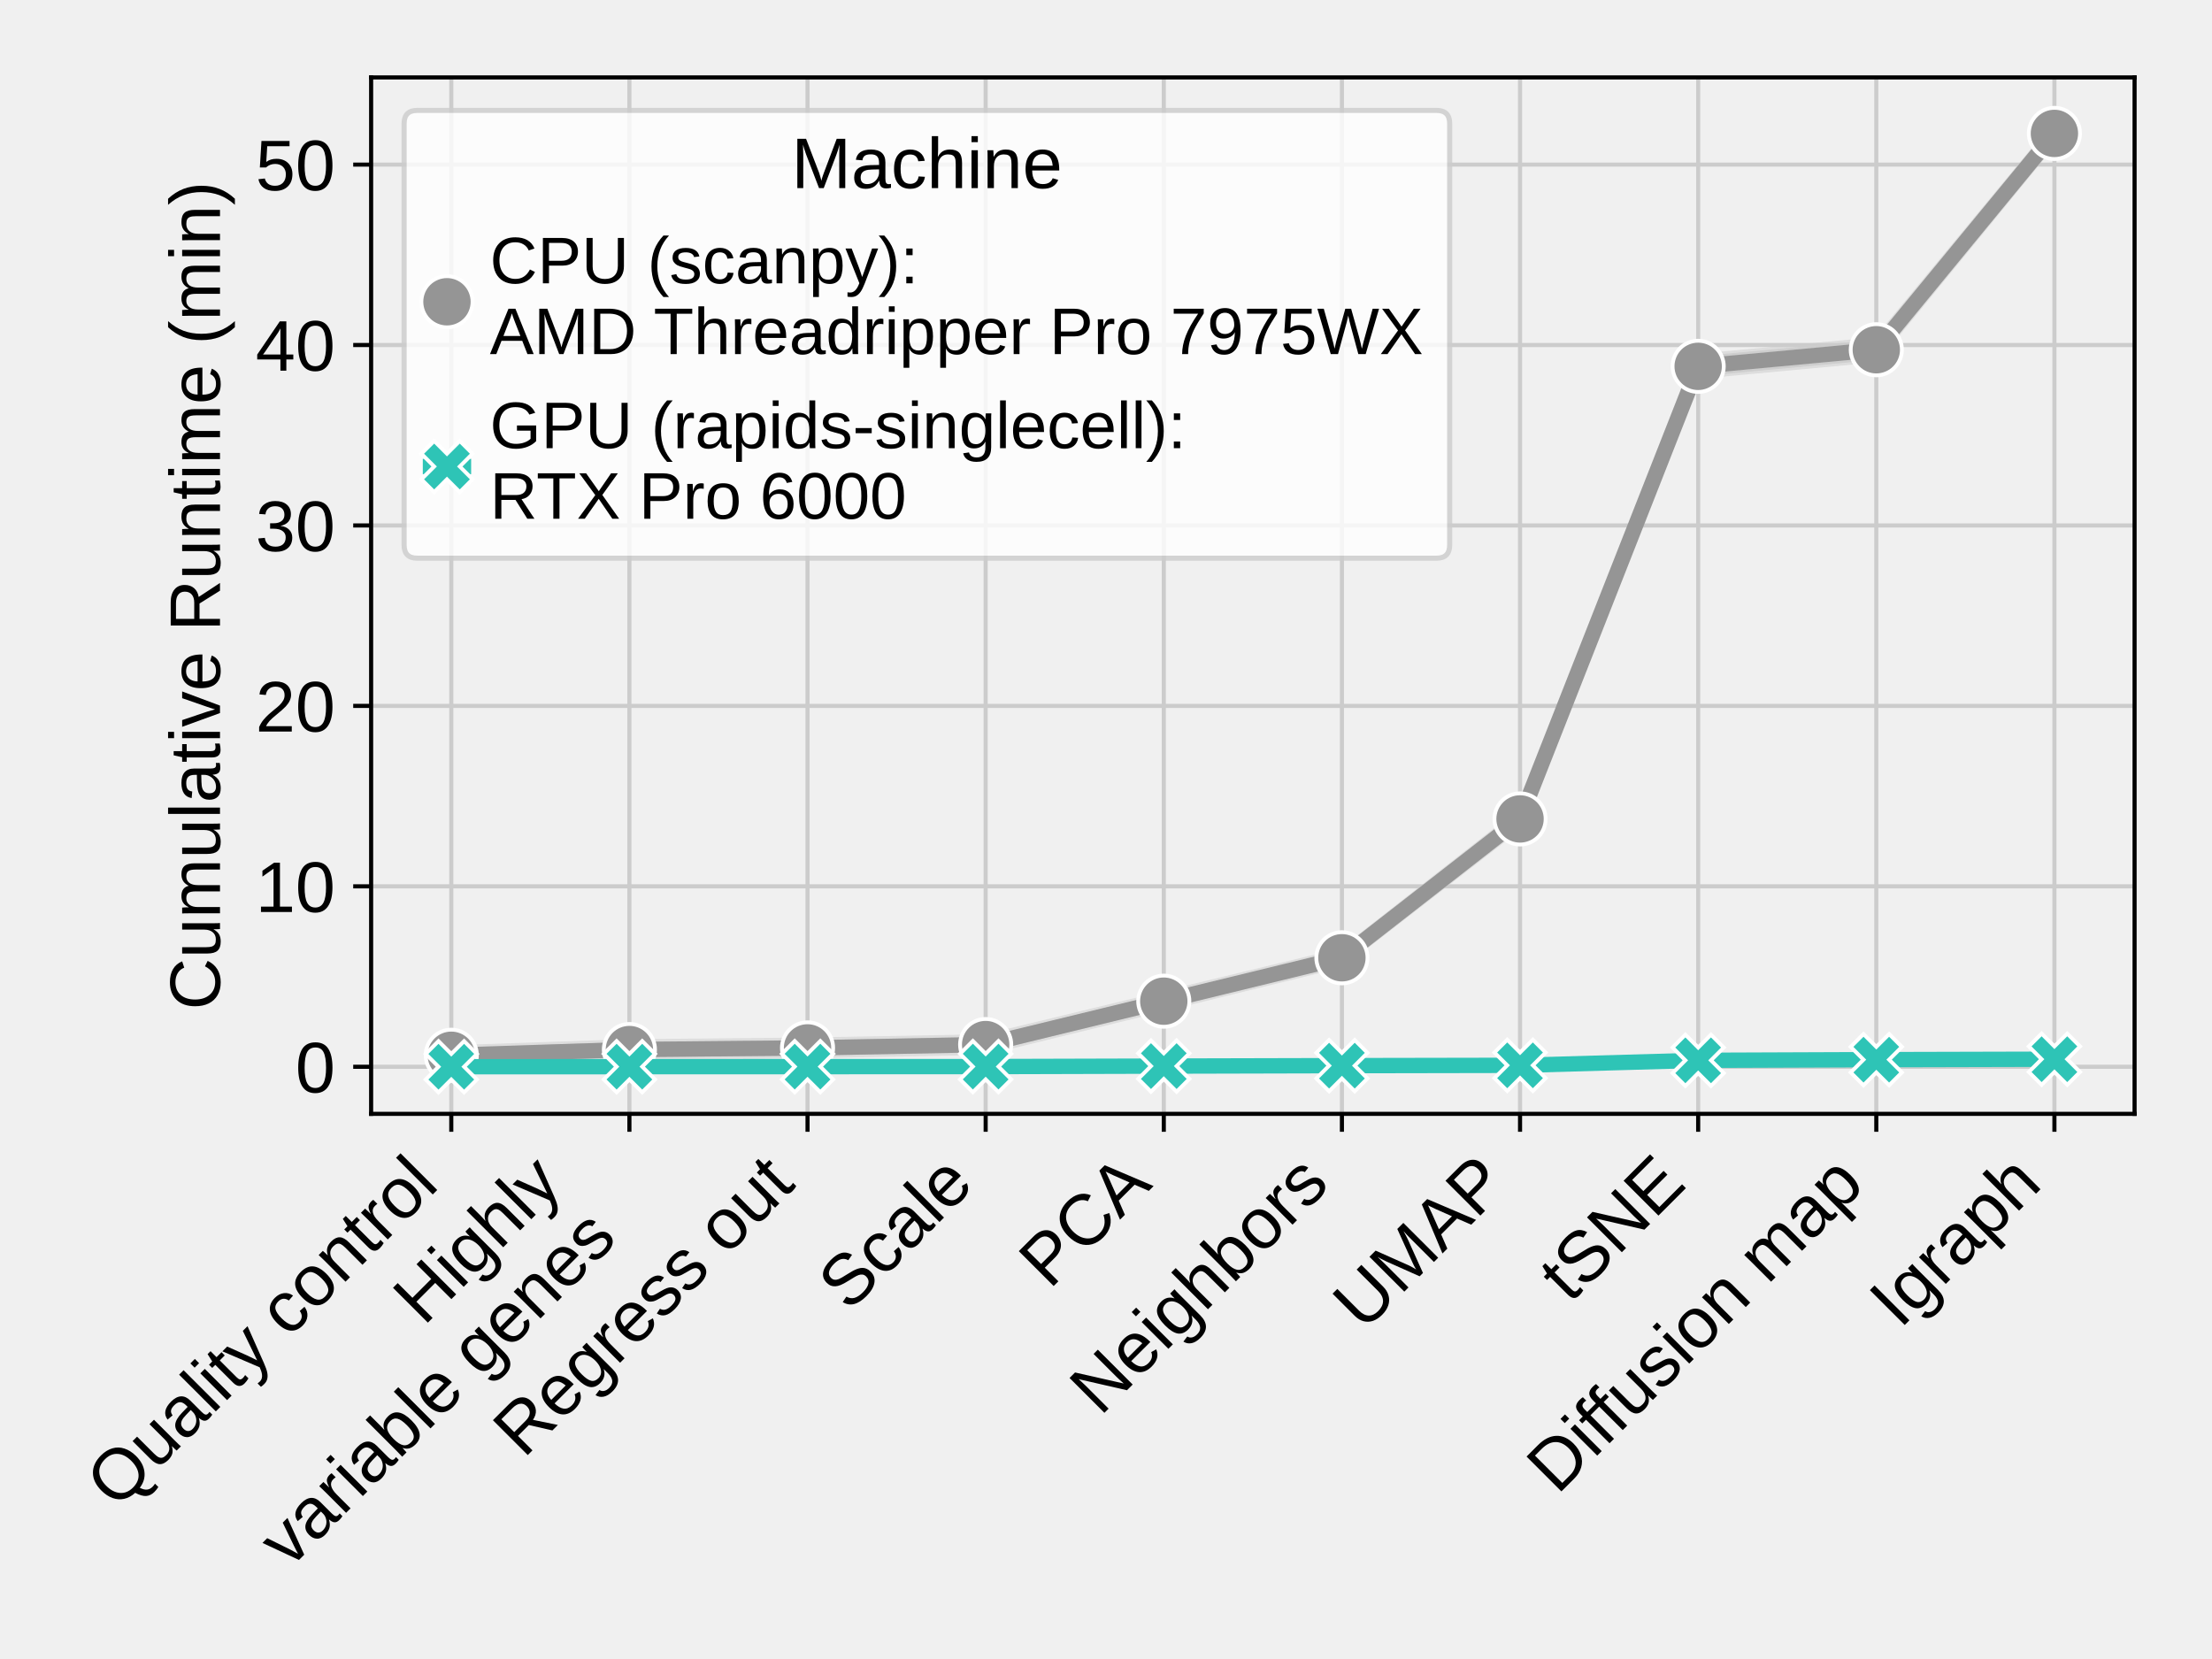
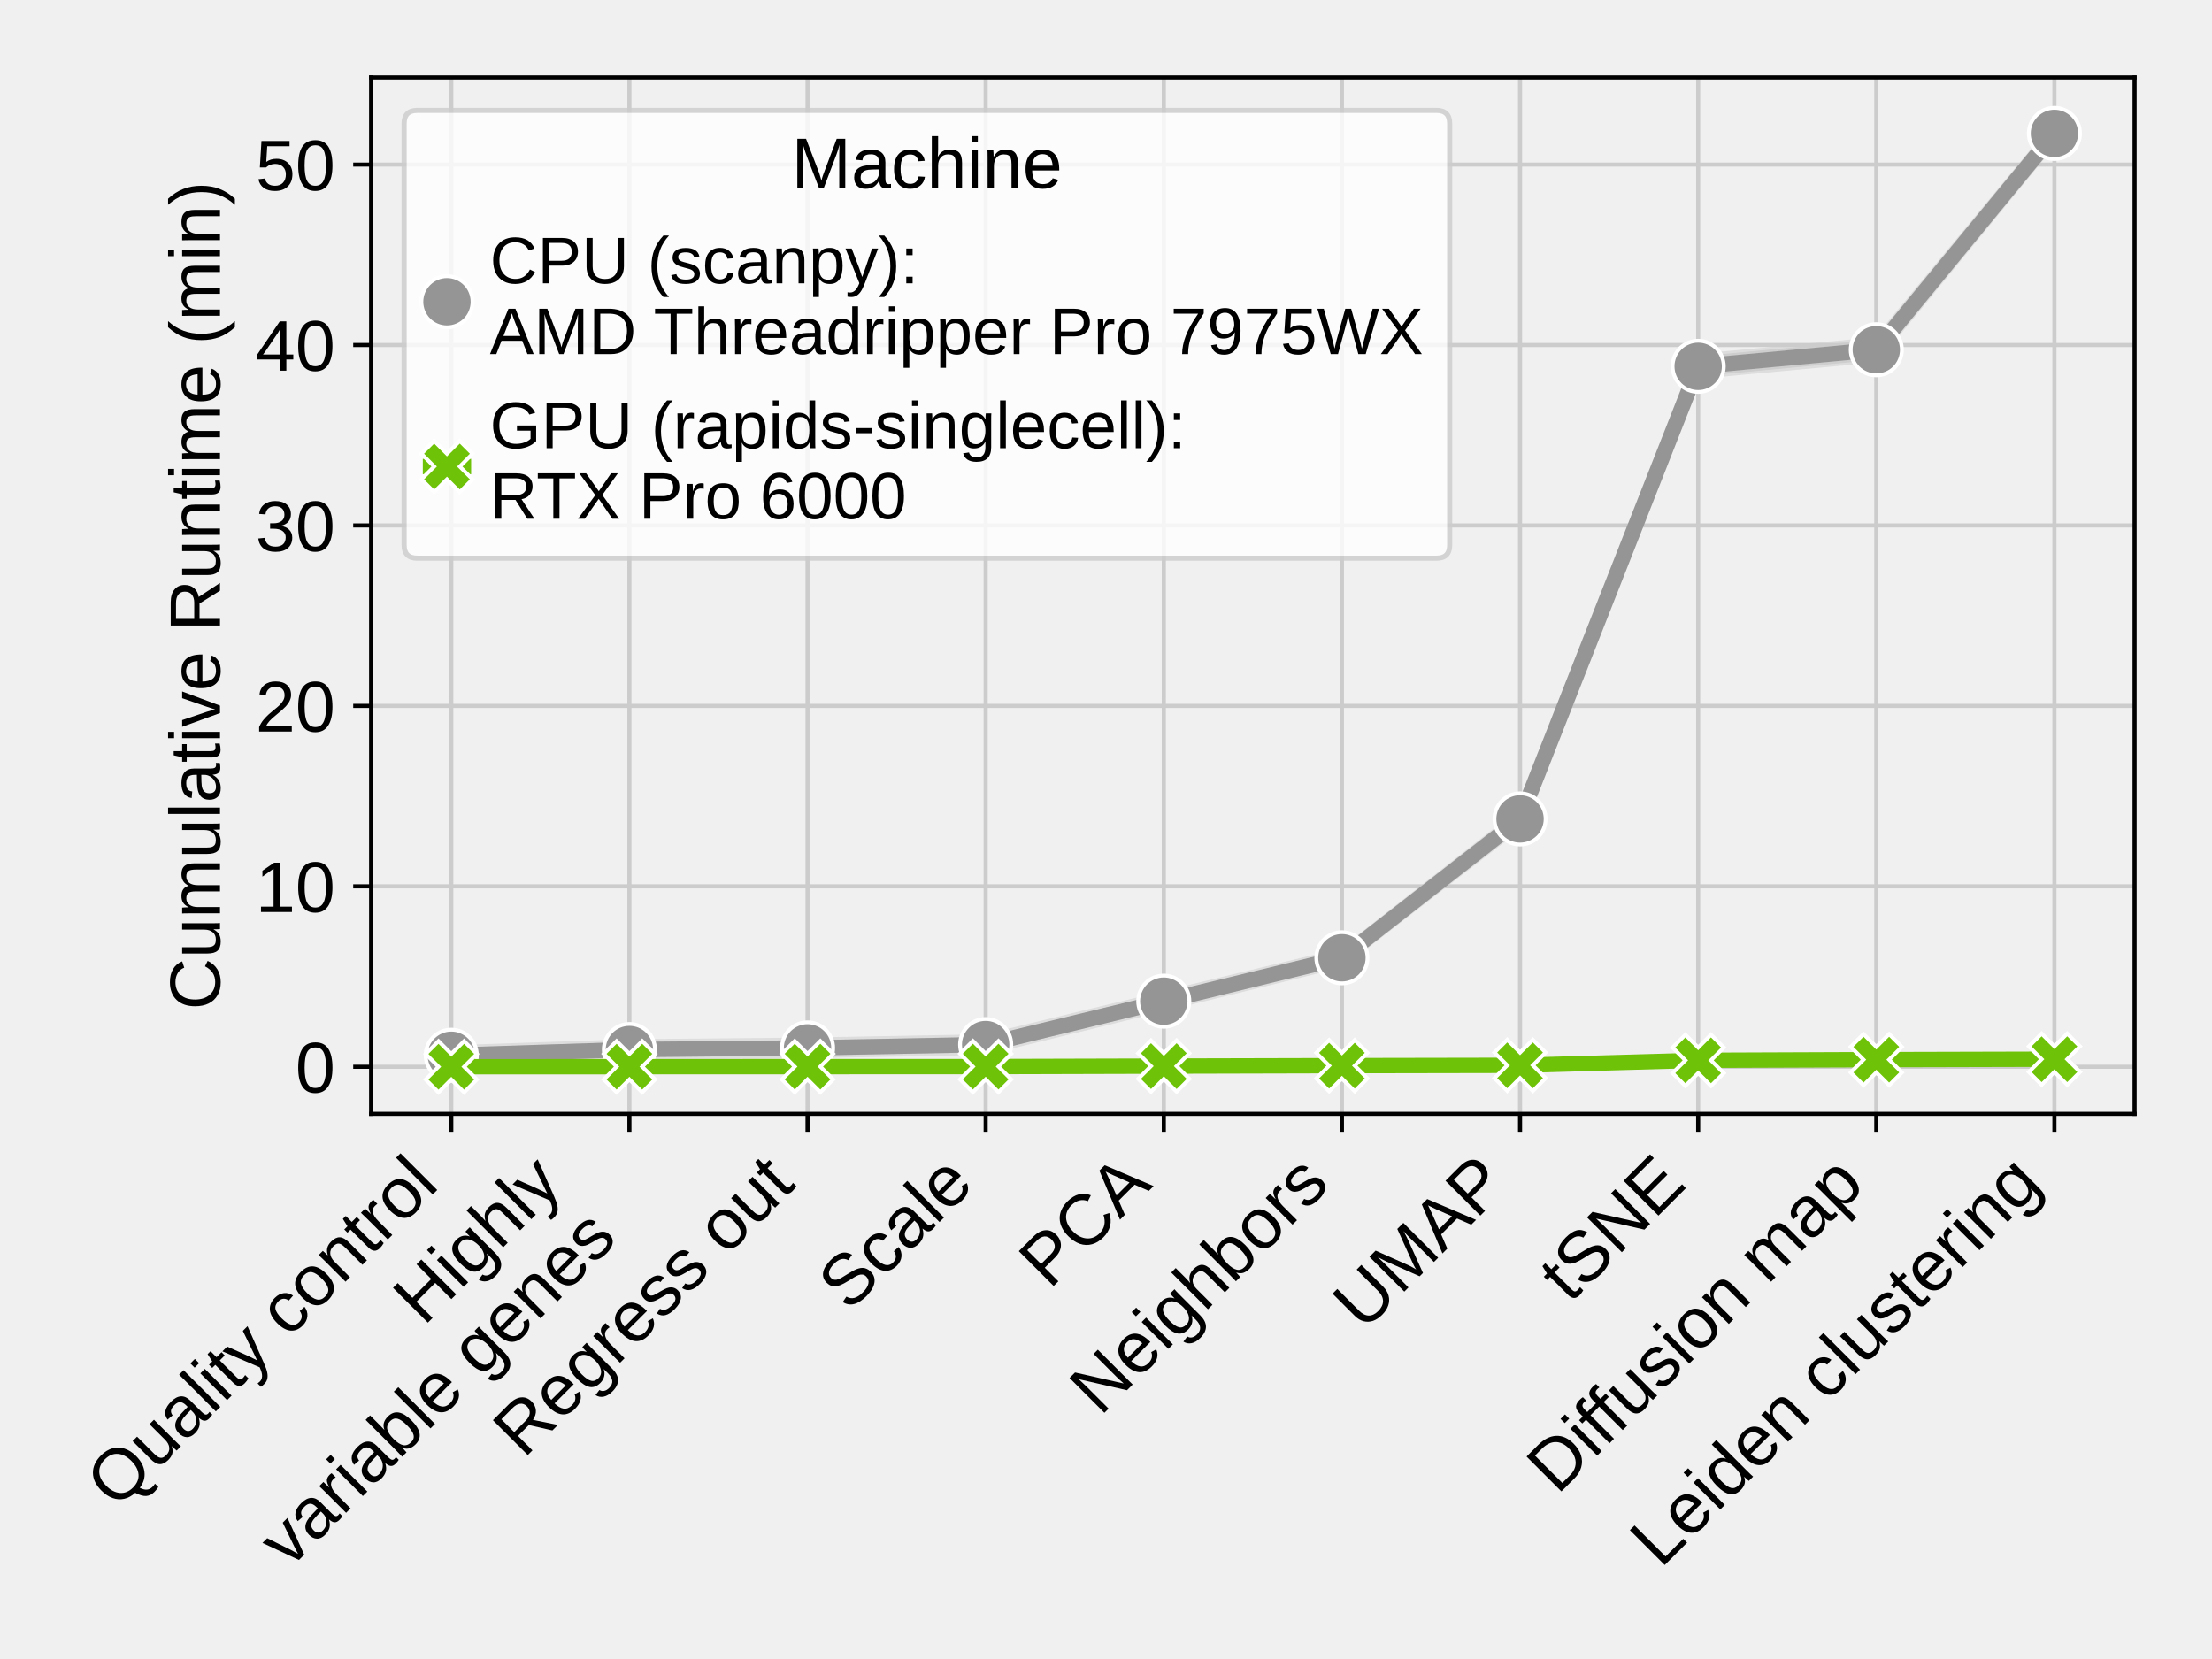
<svg xmlns="http://www.w3.org/2000/svg" xmlns:xlink="http://www.w3.org/1999/xlink" width="432pt" height="324pt" viewBox="0 0 432 324" version="1.1">
  <defs>
    <style type="text/css">*{stroke-linejoin: round; stroke-linecap: butt}</style>
  </defs>
  <g id="figure_1">
    <g id="patch_1">
      <path d="M 0 324  L 432 324  L 432 0  L 0 0  L 0 324  z " style="fill: none" />
    </g>
    <g id="axes_1">
      <g id="patch_2">
        <path d="M 72.48 217.532  L 416.88 217.532  L 416.88 15.12  L 72.48 15.12  L 72.48 217.532  z " style="fill: none" />
      </g>
      <g id="FillBetweenPolyCollection_1">
        <defs>
-           <path id="m67737e6dea" d="M 88.135 -119.37  L 88.135 -116.447  L 122.922 -117.498  L 157.71 -117.822  L 192.498 -118.471  L 227.286 -127.002  L 262.074 -135.559  L 296.862 -162.517  L 331.65 -250.497  L 366.438 -253.732  L 401.225 -296.208  L 401.225 -299.679  L 401.225 -299.679  L 366.438 -257.661  L 331.65 -254.411  L 296.862 -165.611  L 262.074 -138.34  L 227.286 -129.942  L 192.498 -121.519  L 157.71 -120.873  L 122.922 -120.548  L 88.135 -119.37  z " style="stroke: #959595; stroke-opacity: 0.2" />
+           <path id="m9cb014bd00" d="M 88.135 -119.37  L 88.135 -116.447  L 122.922 -117.498  L 157.71 -117.822  L 192.498 -118.471  L 227.286 -127.002  L 262.074 -135.559  L 296.862 -162.517  L 331.65 -250.497  L 366.438 -253.732  L 401.225 -296.208  L 401.225 -299.679  L 401.225 -299.679  L 366.438 -257.661  L 331.65 -254.411  L 296.862 -165.611  L 262.074 -138.34  L 227.286 -129.942  L 192.498 -121.519  L 157.71 -120.873  L 122.922 -120.548  L 88.135 -119.37  z " style="stroke: #959595; stroke-opacity: 0.2" />
        </defs>
-         <g clip-path="url(#pbce68693f1)">
-           <use xlink:href="#m67737e6dea" x="0" y="324" style="fill: #959595; fill-opacity: 0.2; stroke: #959595; stroke-opacity: 0.2" />
+         <g clip-path="url(#pcc3f5961a4)">
+           <use xlink:href="#m9cb014bd00" x="0" y="324" style="fill: #959595; fill-opacity: 0.2; stroke: #959595; stroke-opacity: 0.2" />
        </g>
      </g>
      <g id="FillBetweenPolyCollection_2">
        <defs>
-           <path id="m1b50eab3f3" d="M 88.135 -115.669  L 88.135 -115.668  L 122.922 -115.681  L 157.71 -115.69  L 192.498 -115.697  L 227.286 -115.792  L 262.074 -115.878  L 296.862 -115.942  L 331.65 -116.917  L 366.438 -117.044  L 401.225 -117.132  L 401.225 -117.147  L 401.225 -117.147  L 366.438 -117.058  L 331.65 -116.921  L 296.862 -115.946  L 262.074 -115.881  L 227.286 -115.794  L 192.498 -115.698  L 157.71 -115.69  L 122.922 -115.682  L 88.135 -115.669  z " style="stroke: #2ec4b6; stroke-opacity: 0.2" />
+           <path id="m624cbbfd9d" d="M 88.135 -115.669  L 88.135 -115.668  L 122.922 -115.681  L 157.71 -115.69  L 192.498 -115.697  L 227.286 -115.792  L 262.074 -115.878  L 296.862 -115.942  L 331.65 -116.917  L 366.438 -117.044  L 401.225 -117.132  L 401.225 -117.147  L 401.225 -117.147  L 366.438 -117.058  L 331.65 -116.921  L 296.862 -115.946  L 262.074 -115.881  L 227.286 -115.794  L 192.498 -115.698  L 157.71 -115.69  L 122.922 -115.682  L 88.135 -115.669  z " style="stroke: #6ec207; stroke-opacity: 0.2" />
        </defs>
-         <g clip-path="url(#pbce68693f1)">
-           <use xlink:href="#m1b50eab3f3" x="0" y="324" style="fill: #2ec4b6; fill-opacity: 0.2; stroke: #2ec4b6; stroke-opacity: 0.2" />
+         <g clip-path="url(#pcc3f5961a4)">
+           <use xlink:href="#m624cbbfd9d" x="0" y="324" style="fill: #6ec207; fill-opacity: 0.2; stroke: #6ec207; stroke-opacity: 0.2" />
        </g>
      </g>
      <g id="matplotlib.axis_1">
        <g id="xtick_1">
          <g id="line2d_1">
-             <path d="M 88.135 217.532  L 88.135 15.12  " clip-path="url(#pbce68693f1)" style="fill: none; stroke: #cccccc; stroke-width: 0.8; stroke-linecap: square" />
+             <path d="M 88.135 217.532  L 88.135 15.12  " clip-path="url(#pcc3f5961a4)" style="fill: none; stroke: #cccccc; stroke-width: 0.8; stroke-linecap: square" />
          </g>
          <g id="line2d_2">
            <defs>
-               <path id="mcef7d2f6b7" d="M 0 0  L 0 3.5  " style="stroke: #000000; stroke-width: 0.8" />
+               <path id="m7576e06b9d" d="M 0 0  L 0 3.5  " style="stroke: #000000; stroke-width: 0.8" />
            </defs>
            <g>
-               <use xlink:href="#mcef7d2f6b7" x="88.135" y="217.532" style="stroke: #000000; stroke-width: 0.8" />
+               <use xlink:href="#m7576e06b9d" x="88.135" y="217.532" style="stroke: #000000; stroke-width: 0.8" />
            </g>
          </g>
          <g id="text_1">
            <text style="font-size: 14px; font-family: 'Arial', 'Helvetica', 'DejaVu Sans', 'Bitstream Vera Sans', sans-serif" transform="translate(22.78093 295.0149) rotate(-45)">Quality control</text>
          </g>
        </g>
        <g id="xtick_2">
          <g id="line2d_3">
-             <path d="M 122.922 217.532  L 122.922 15.12  " clip-path="url(#pbce68693f1)" style="fill: none; stroke: #cccccc; stroke-width: 0.8; stroke-linecap: square" />
+             <path d="M 122.922 217.532  L 122.922 15.12  " clip-path="url(#pcc3f5961a4)" style="fill: none; stroke: #cccccc; stroke-width: 0.8; stroke-linecap: square" />
          </g>
          <g id="line2d_4">
            <g>
-               <use xlink:href="#mcef7d2f6b7" x="122.922" y="217.532" style="stroke: #000000; stroke-width: 0.8" />
+               <use xlink:href="#m7576e06b9d" x="122.922" y="217.532" style="stroke: #000000; stroke-width: 0.8" />
            </g>
          </g>
          <g id="text_2">
            <text style="font-size: 14px; font-family: 'Arial', 'Helvetica', 'DejaVu Sans', 'Bitstream Vera Sans', sans-serif" transform="translate(82.74415 259.1262) rotate(-45)">Highly</text>
            <text style="font-size: 14px; font-family: 'Arial', 'Helvetica', 'DejaVu Sans', 'Bitstream Vera Sans', sans-serif" transform="translate(56.45356 306.5899) rotate(-45)">variable genes</text>
          </g>
        </g>
        <g id="xtick_3">
          <g id="line2d_5">
-             <path d="M 157.71 217.532  L 157.71 15.12  " clip-path="url(#pbce68693f1)" style="fill: none; stroke: #cccccc; stroke-width: 0.8; stroke-linecap: square" />
+             <path d="M 157.71 217.532  L 157.71 15.12  " clip-path="url(#pcc3f5961a4)" style="fill: none; stroke: #cccccc; stroke-width: 0.8; stroke-linecap: square" />
          </g>
          <g id="line2d_6">
            <g>
-               <use xlink:href="#mcef7d2f6b7" x="157.71" y="217.532" style="stroke: #000000; stroke-width: 0.8" />
+               <use xlink:href="#m7576e06b9d" x="157.71" y="217.532" style="stroke: #000000; stroke-width: 0.8" />
            </g>
          </g>
          <g id="text_3">
            <text style="font-size: 14px; font-family: 'Arial', 'Helvetica', 'DejaVu Sans', 'Bitstream Vera Sans', sans-serif" transform="translate(102.2562 284.9886) rotate(-45)">Regress out</text>
          </g>
        </g>
        <g id="xtick_4">
          <g id="line2d_7">
-             <path d="M 192.498 217.532  L 192.498 15.12  " clip-path="url(#pbce68693f1)" style="fill: none; stroke: #cccccc; stroke-width: 0.8; stroke-linecap: square" />
+             <path d="M 192.498 217.532  L 192.498 15.12  " clip-path="url(#pcc3f5961a4)" style="fill: none; stroke: #cccccc; stroke-width: 0.8; stroke-linecap: square" />
          </g>
          <g id="line2d_8">
            <g>
-               <use xlink:href="#mcef7d2f6b7" x="192.498" y="217.532" style="stroke: #000000; stroke-width: 0.8" />
+               <use xlink:href="#m7576e06b9d" x="192.498" y="217.532" style="stroke: #000000; stroke-width: 0.8" />
            </g>
          </g>
          <g id="text_4">
            <text style="font-size: 14px; font-family: 'Arial', 'Helvetica', 'DejaVu Sans', 'Bitstream Vera Sans', sans-serif" transform="translate(165.768 256.3806) rotate(-45)">Scale</text>
          </g>
        </g>
        <g id="xtick_5">
          <g id="line2d_9">
-             <path d="M 227.286 217.532  L 227.286 15.12  " clip-path="url(#pbce68693f1)" style="fill: none; stroke: #cccccc; stroke-width: 0.8; stroke-linecap: square" />
+             <path d="M 227.286 217.532  L 227.286 15.12  " clip-path="url(#pcc3f5961a4)" style="fill: none; stroke: #cccccc; stroke-width: 0.8; stroke-linecap: square" />
          </g>
          <g id="line2d_10">
            <g>
-               <use xlink:href="#mcef7d2f6b7" x="227.286" y="217.532" style="stroke: #000000; stroke-width: 0.8" />
+               <use xlink:href="#m7576e06b9d" x="227.286" y="217.532" style="stroke: #000000; stroke-width: 0.8" />
            </g>
          </g>
          <g id="text_5">
            <text style="font-size: 14px; font-family: 'Arial', 'Helvetica', 'DejaVu Sans', 'Bitstream Vera Sans', sans-serif" transform="translate(204.9627 251.9738) rotate(-45)">PCA</text>
          </g>
        </g>
        <g id="xtick_6">
          <g id="line2d_11">
-             <path d="M 262.074 217.532  L 262.074 15.12  " clip-path="url(#pbce68693f1)" style="fill: none; stroke: #cccccc; stroke-width: 0.8; stroke-linecap: square" />
+             <path d="M 262.074 217.532  L 262.074 15.12  " clip-path="url(#pcc3f5961a4)" style="fill: none; stroke: #cccccc; stroke-width: 0.8; stroke-linecap: square" />
          </g>
          <g id="line2d_12">
            <g>
-               <use xlink:href="#mcef7d2f6b7" x="262.074" y="217.532" style="stroke: #000000; stroke-width: 0.8" />
+               <use xlink:href="#m7576e06b9d" x="262.074" y="217.532" style="stroke: #000000; stroke-width: 0.8" />
            </g>
          </g>
          <g id="text_6">
            <text style="font-size: 14px; font-family: 'Arial', 'Helvetica', 'DejaVu Sans', 'Bitstream Vera Sans', sans-serif" transform="translate(214.8704 276.738) rotate(-45)">Neighbors</text>
          </g>
        </g>
        <g id="xtick_7">
          <g id="line2d_13">
-             <path d="M 296.862 217.532  L 296.862 15.12  " clip-path="url(#pbce68693f1)" style="fill: none; stroke: #cccccc; stroke-width: 0.8; stroke-linecap: square" />
+             <path d="M 296.862 217.532  L 296.862 15.12  " clip-path="url(#pcc3f5961a4)" style="fill: none; stroke: #cccccc; stroke-width: 0.8; stroke-linecap: square" />
          </g>
          <g id="line2d_14">
            <g>
-               <use xlink:href="#mcef7d2f6b7" x="296.862" y="217.532" style="stroke: #000000; stroke-width: 0.8" />
+               <use xlink:href="#m7576e06b9d" x="296.862" y="217.532" style="stroke: #000000; stroke-width: 0.8" />
            </g>
          </g>
          <g id="text_7">
            <text style="font-size: 14px; font-family: 'Arial', 'Helvetica', 'DejaVu Sans', 'Bitstream Vera Sans', sans-serif" transform="translate(266.2925 260.2197) rotate(-45)">UMAP</text>
          </g>
        </g>
        <g id="xtick_8">
          <g id="line2d_15">
-             <path d="M 331.65 217.532  L 331.65 15.12  " clip-path="url(#pbce68693f1)" style="fill: none; stroke: #cccccc; stroke-width: 0.8; stroke-linecap: square" />
+             <path d="M 331.65 217.532  L 331.65 15.12  " clip-path="url(#pcc3f5961a4)" style="fill: none; stroke: #cccccc; stroke-width: 0.8; stroke-linecap: square" />
          </g>
          <g id="line2d_16">
            <g>
-               <use xlink:href="#mcef7d2f6b7" x="331.65" y="217.532" style="stroke: #000000; stroke-width: 0.8" />
+               <use xlink:href="#m7576e06b9d" x="331.65" y="217.532" style="stroke: #000000; stroke-width: 0.8" />
            </g>
          </g>
          <g id="text_8">
            <text style="font-size: 14px; font-family: 'Arial', 'Helvetica', 'DejaVu Sans', 'Bitstream Vera Sans', sans-serif" transform="translate(306.5761 254.724) rotate(-45)">tSNE</text>
          </g>
        </g>
        <g id="xtick_9">
          <g id="line2d_17">
-             <path d="M 366.438 217.532  L 366.438 15.12  " clip-path="url(#pbce68693f1)" style="fill: none; stroke: #cccccc; stroke-width: 0.8; stroke-linecap: square" />
+             <path d="M 366.438 217.532  L 366.438 15.12  " clip-path="url(#pcc3f5961a4)" style="fill: none; stroke: #cccccc; stroke-width: 0.8; stroke-linecap: square" />
          </g>
          <g id="line2d_18">
            <g>
-               <use xlink:href="#mcef7d2f6b7" x="366.438" y="217.532" style="stroke: #000000; stroke-width: 0.8" />
+               <use xlink:href="#m7576e06b9d" x="366.438" y="217.532" style="stroke: #000000; stroke-width: 0.8" />
            </g>
          </g>
          <g id="text_9">
            <text style="font-size: 14px; font-family: 'Arial', 'Helvetica', 'DejaVu Sans', 'Bitstream Vera Sans', sans-serif" transform="translate(304.1234 292.0853) rotate(-45)">Diffusion map</text>
          </g>
        </g>
        <g id="xtick_10">
          <g id="line2d_19">
-             <path d="M 401.225 217.532  L 401.225 15.12  " clip-path="url(#pbce68693f1)" style="fill: none; stroke: #cccccc; stroke-width: 0.8; stroke-linecap: square" />
+             <path d="M 401.225 217.532  L 401.225 15.12  " clip-path="url(#pcc3f5961a4)" style="fill: none; stroke: #cccccc; stroke-width: 0.8; stroke-linecap: square" />
          </g>
          <g id="line2d_20">
            <g>
-               <use xlink:href="#mcef7d2f6b7" x="401.225" y="217.532" style="stroke: #000000; stroke-width: 0.8" />
+               <use xlink:href="#m7576e06b9d" x="401.225" y="217.532" style="stroke: #000000; stroke-width: 0.8" />
            </g>
          </g>
          <g id="text_10">
-             <text style="font-size: 14px; font-family: 'Arial', 'Helvetica', 'DejaVu Sans', 'Bitstream Vera Sans', sans-serif" transform="translate(371.0753 259.6845) rotate(-45)">Igraph</text>
+             <text style="font-size: 14px; font-family: 'Arial', 'Helvetica', 'DejaVu Sans', 'Bitstream Vera Sans', sans-serif" transform="translate(324.3017 306.4581) rotate(-45)">Leiden clustering</text>
          </g>
        </g>
      </g>
      <g id="matplotlib.axis_2">
        <g id="ytick_1">
          <g id="line2d_21">
-             <path d="M 72.48 208.339  L 416.88 208.339  " clip-path="url(#pbce68693f1)" style="fill: none; stroke: #cccccc; stroke-width: 0.8; stroke-linecap: square" />
+             <path d="M 72.48 208.339  L 416.88 208.339  " clip-path="url(#pcc3f5961a4)" style="fill: none; stroke: #cccccc; stroke-width: 0.8; stroke-linecap: square" />
          </g>
          <g id="line2d_22">
            <defs>
-               <path id="m0e09094e78" d="M 0 0  L -3.5 0  " style="stroke: #000000; stroke-width: 0.8" />
+               <path id="ma9c771f0de" d="M 0 0  L -3.5 0  " style="stroke: #000000; stroke-width: 0.8" />
            </defs>
            <g>
-               <use xlink:href="#m0e09094e78" x="72.48" y="208.339" style="stroke: #000000; stroke-width: 0.8" />
+               <use xlink:href="#ma9c771f0de" x="72.48" y="208.339" style="stroke: #000000; stroke-width: 0.8" />
            </g>
          </g>
          <g id="text_11">
            <text style="font-size: 14px; font-family: 'Arial', 'Helvetica', 'DejaVu Sans', 'Bitstream Vera Sans', sans-serif; text-anchor: end" x="65.48" y="213.349" transform="rotate(-0 65.48007 213.349)">0</text>
          </g>
        </g>
        <g id="ytick_2">
          <g id="line2d_23">
-             <path d="M 72.48 173.1  L 416.88 173.1  " clip-path="url(#pbce68693f1)" style="fill: none; stroke: #cccccc; stroke-width: 0.8; stroke-linecap: square" />
+             <path d="M 72.48 173.1  L 416.88 173.1  " clip-path="url(#pcc3f5961a4)" style="fill: none; stroke: #cccccc; stroke-width: 0.8; stroke-linecap: square" />
          </g>
          <g id="line2d_24">
            <g>
-               <use xlink:href="#m0e09094e78" x="72.48" y="173.1" style="stroke: #000000; stroke-width: 0.8" />
+               <use xlink:href="#ma9c771f0de" x="72.48" y="173.1" style="stroke: #000000; stroke-width: 0.8" />
            </g>
          </g>
          <g id="text_12">
            <text style="font-size: 14px; font-family: 'Arial', 'Helvetica', 'DejaVu Sans', 'Bitstream Vera Sans', sans-serif; text-anchor: end" x="65.48" y="178.11" transform="rotate(-0 65.48007 178.1102)">10</text>
          </g>
        </g>
        <g id="ytick_3">
          <g id="line2d_25">
-             <path d="M 72.48 137.861  L 416.88 137.861  " clip-path="url(#pbce68693f1)" style="fill: none; stroke: #cccccc; stroke-width: 0.8; stroke-linecap: square" />
+             <path d="M 72.48 137.861  L 416.88 137.861  " clip-path="url(#pcc3f5961a4)" style="fill: none; stroke: #cccccc; stroke-width: 0.8; stroke-linecap: square" />
          </g>
          <g id="line2d_26">
            <g>
-               <use xlink:href="#m0e09094e78" x="72.48" y="137.861" style="stroke: #000000; stroke-width: 0.8" />
+               <use xlink:href="#ma9c771f0de" x="72.48" y="137.861" style="stroke: #000000; stroke-width: 0.8" />
            </g>
          </g>
          <g id="text_13">
            <text style="font-size: 14px; font-family: 'Arial', 'Helvetica', 'DejaVu Sans', 'Bitstream Vera Sans', sans-serif; text-anchor: end" x="65.48" y="142.871" transform="rotate(-0 65.48007 142.8713)">20</text>
          </g>
        </g>
        <g id="ytick_4">
          <g id="line2d_27">
-             <path d="M 72.48 102.622  L 416.88 102.622  " clip-path="url(#pbce68693f1)" style="fill: none; stroke: #cccccc; stroke-width: 0.8; stroke-linecap: square" />
+             <path d="M 72.48 102.622  L 416.88 102.622  " clip-path="url(#pcc3f5961a4)" style="fill: none; stroke: #cccccc; stroke-width: 0.8; stroke-linecap: square" />
          </g>
          <g id="line2d_28">
            <g>
-               <use xlink:href="#m0e09094e78" x="72.48" y="102.622" style="stroke: #000000; stroke-width: 0.8" />
+               <use xlink:href="#ma9c771f0de" x="72.48" y="102.622" style="stroke: #000000; stroke-width: 0.8" />
            </g>
          </g>
          <g id="text_14">
            <text style="font-size: 14px; font-family: 'Arial', 'Helvetica', 'DejaVu Sans', 'Bitstream Vera Sans', sans-serif; text-anchor: end" x="65.48" y="107.632" transform="rotate(-0 65.48007 107.6324)">30</text>
          </g>
        </g>
        <g id="ytick_5">
          <g id="line2d_29">
-             <path d="M 72.48 67.383  L 416.88 67.383  " clip-path="url(#pbce68693f1)" style="fill: none; stroke: #cccccc; stroke-width: 0.8; stroke-linecap: square" />
+             <path d="M 72.48 67.383  L 416.88 67.383  " clip-path="url(#pcc3f5961a4)" style="fill: none; stroke: #cccccc; stroke-width: 0.8; stroke-linecap: square" />
          </g>
          <g id="line2d_30">
            <g>
-               <use xlink:href="#m0e09094e78" x="72.48" y="67.383" style="stroke: #000000; stroke-width: 0.8" />
+               <use xlink:href="#ma9c771f0de" x="72.48" y="67.383" style="stroke: #000000; stroke-width: 0.8" />
            </g>
          </g>
          <g id="text_15">
            <text style="font-size: 14px; font-family: 'Arial', 'Helvetica', 'DejaVu Sans', 'Bitstream Vera Sans', sans-serif; text-anchor: end" x="65.48" y="72.394" transform="rotate(-0 65.48007 72.39355)">40</text>
          </g>
        </g>
        <g id="ytick_6">
          <g id="line2d_31">
-             <path d="M 72.48 32.144  L 416.88 32.144  " clip-path="url(#pbce68693f1)" style="fill: none; stroke: #cccccc; stroke-width: 0.8; stroke-linecap: square" />
+             <path d="M 72.48 32.144  L 416.88 32.144  " clip-path="url(#pcc3f5961a4)" style="fill: none; stroke: #cccccc; stroke-width: 0.8; stroke-linecap: square" />
          </g>
          <g id="line2d_32">
            <g>
-               <use xlink:href="#m0e09094e78" x="72.48" y="32.144" style="stroke: #000000; stroke-width: 0.8" />
+               <use xlink:href="#ma9c771f0de" x="72.48" y="32.144" style="stroke: #000000; stroke-width: 0.8" />
            </g>
          </g>
          <g id="text_16">
            <text style="font-size: 14px; font-family: 'Arial', 'Helvetica', 'DejaVu Sans', 'Bitstream Vera Sans', sans-serif; text-anchor: end" x="65.48" y="37.155" transform="rotate(-0 65.48007 37.15468)">50</text>
          </g>
        </g>
        <g id="text_17">
          <text style="font-size: 14px; font-family: 'Arial', 'Helvetica', 'DejaVu Sans', 'Bitstream Vera Sans', sans-serif; text-anchor: middle" x="42.963" y="116.326" transform="rotate(-90 42.96288 116.326)">Cumulative Runtime (min)</text>
        </g>
      </g>
      <g id="line2d_33">
-         <path d="M 88.135 206.091  L 122.922 204.977  L 157.71 204.653  L 192.498 204.005  L 227.286 195.528  L 262.074 187.051  L 296.862 159.936  L 331.65 71.546  L 366.438 68.304  L 401.225 26.056  " clip-path="url(#pbce68693f1)" style="fill: none; stroke: #959595; stroke-width: 3; stroke-linecap: square" />
+         <path d="M 88.135 206.091  L 122.922 204.977  L 157.71 204.653  L 192.498 204.005  L 227.286 195.528  L 262.074 187.051  L 296.862 159.936  L 331.65 71.546  L 366.438 68.304  L 401.225 26.056  " clip-path="url(#pcc3f5961a4)" style="fill: none; stroke: #959595; stroke-width: 3; stroke-linecap: square" />
        <defs>
-           <path id="m140a33245a" d="M 0 5  C 1.326 5 2.598 4.473 3.536 3.536  C 4.473 2.598 5 1.326 5 0  C 5 -1.326 4.473 -2.598 3.536 -3.536  C 2.598 -4.473 1.326 -5 0 -5  C -1.326 -5 -2.598 -4.473 -3.536 -3.536  C -4.473 -2.598 -5 -1.326 -5 0  C -5 1.326 -4.473 2.598 -3.536 3.536  C -2.598 4.473 -1.326 5 0 5  z " style="stroke: #ffffff; stroke-width: 0.75" />
+           <path id="ma893020e50" d="M 0 5  C 1.326 5 2.598 4.473 3.536 3.536  C 4.473 2.598 5 1.326 5 0  C 5 -1.326 4.473 -2.598 3.536 -3.536  C 2.598 -4.473 1.326 -5 0 -5  C -1.326 -5 -2.598 -4.473 -3.536 -3.536  C -4.473 -2.598 -5 -1.326 -5 0  C -5 1.326 -4.473 2.598 -3.536 3.536  C -2.598 4.473 -1.326 5 0 5  z " style="stroke: #ffffff; stroke-width: 0.75" />
        </defs>
-         <g clip-path="url(#pbce68693f1)">
-           <use xlink:href="#m140a33245a" x="88.135" y="206.091" style="fill: #959595; stroke: #ffffff; stroke-width: 0.75" />
-           <use xlink:href="#m140a33245a" x="122.922" y="204.977" style="fill: #959595; stroke: #ffffff; stroke-width: 0.75" />
-           <use xlink:href="#m140a33245a" x="157.71" y="204.653" style="fill: #959595; stroke: #ffffff; stroke-width: 0.75" />
-           <use xlink:href="#m140a33245a" x="192.498" y="204.005" style="fill: #959595; stroke: #ffffff; stroke-width: 0.75" />
-           <use xlink:href="#m140a33245a" x="227.286" y="195.528" style="fill: #959595; stroke: #ffffff; stroke-width: 0.75" />
-           <use xlink:href="#m140a33245a" x="262.074" y="187.051" style="fill: #959595; stroke: #ffffff; stroke-width: 0.75" />
-           <use xlink:href="#m140a33245a" x="296.862" y="159.936" style="fill: #959595; stroke: #ffffff; stroke-width: 0.75" />
-           <use xlink:href="#m140a33245a" x="331.65" y="71.546" style="fill: #959595; stroke: #ffffff; stroke-width: 0.75" />
-           <use xlink:href="#m140a33245a" x="366.438" y="68.304" style="fill: #959595; stroke: #ffffff; stroke-width: 0.75" />
-           <use xlink:href="#m140a33245a" x="401.225" y="26.056" style="fill: #959595; stroke: #ffffff; stroke-width: 0.75" />
+         <g clip-path="url(#pcc3f5961a4)">
+           <use xlink:href="#ma893020e50" x="88.135" y="206.091" style="fill: #959595; stroke: #ffffff; stroke-width: 0.75" />
+           <use xlink:href="#ma893020e50" x="122.922" y="204.977" style="fill: #959595; stroke: #ffffff; stroke-width: 0.75" />
+           <use xlink:href="#ma893020e50" x="157.71" y="204.653" style="fill: #959595; stroke: #ffffff; stroke-width: 0.75" />
+           <use xlink:href="#ma893020e50" x="192.498" y="204.005" style="fill: #959595; stroke: #ffffff; stroke-width: 0.75" />
+           <use xlink:href="#ma893020e50" x="227.286" y="195.528" style="fill: #959595; stroke: #ffffff; stroke-width: 0.75" />
+           <use xlink:href="#ma893020e50" x="262.074" y="187.051" style="fill: #959595; stroke: #ffffff; stroke-width: 0.75" />
+           <use xlink:href="#ma893020e50" x="296.862" y="159.936" style="fill: #959595; stroke: #ffffff; stroke-width: 0.75" />
+           <use xlink:href="#ma893020e50" x="331.65" y="71.546" style="fill: #959595; stroke: #ffffff; stroke-width: 0.75" />
+           <use xlink:href="#ma893020e50" x="366.438" y="68.304" style="fill: #959595; stroke: #ffffff; stroke-width: 0.75" />
+           <use xlink:href="#ma893020e50" x="401.225" y="26.056" style="fill: #959595; stroke: #ffffff; stroke-width: 0.75" />
        </g>
      </g>
      <g id="line2d_34">
-         <path d="M 88.135 208.331  L 122.922 208.318  L 157.71 208.31  L 192.498 208.303  L 227.286 208.207  L 262.074 208.12  L 296.862 208.056  L 331.65 207.081  L 366.438 206.949  L 401.225 206.86  " clip-path="url(#pbce68693f1)" style="fill: none; stroke: #2ec4b6; stroke-width: 3; stroke-linecap: square" />
+         <path d="M 88.135 208.331  L 122.922 208.318  L 157.71 208.31  L 192.498 208.303  L 227.286 208.207  L 262.074 208.12  L 296.862 208.056  L 331.65 207.081  L 366.438 206.949  L 401.225 206.86  " clip-path="url(#pcc3f5961a4)" style="fill: none; stroke: #6ec207; stroke-width: 3; stroke-linecap: square" />
        <defs>
-           <path id="m60d3f8709a" d="M -2.5 5  L 0 2.5  L 2.5 5  L 5 2.5  L 2.5 0  L 5 -2.5  L 2.5 -5  L 0 -2.5  L -2.5 -5  L -5 -2.5  L -2.5 0  L -5 2.5  z " style="stroke: #ffffff; stroke-width: 0.75; stroke-linejoin: miter" />
+           <path id="m8a66f78156" d="M -2.5 5  L 0 2.5  L 2.5 5  L 5 2.5  L 2.5 0  L 5 -2.5  L 2.5 -5  L 0 -2.5  L -2.5 -5  L -5 -2.5  L -2.5 0  L -5 2.5  z " style="stroke: #ffffff; stroke-width: 0.75; stroke-linejoin: miter" />
        </defs>
-         <g clip-path="url(#pbce68693f1)">
-           <use xlink:href="#m60d3f8709a" x="88.135" y="208.331" style="fill: #2ec4b6; stroke: #ffffff; stroke-width: 0.75; stroke-linejoin: miter" />
-           <use xlink:href="#m60d3f8709a" x="122.922" y="208.318" style="fill: #2ec4b6; stroke: #ffffff; stroke-width: 0.75; stroke-linejoin: miter" />
-           <use xlink:href="#m60d3f8709a" x="157.71" y="208.31" style="fill: #2ec4b6; stroke: #ffffff; stroke-width: 0.75; stroke-linejoin: miter" />
-           <use xlink:href="#m60d3f8709a" x="192.498" y="208.303" style="fill: #2ec4b6; stroke: #ffffff; stroke-width: 0.75; stroke-linejoin: miter" />
-           <use xlink:href="#m60d3f8709a" x="227.286" y="208.207" style="fill: #2ec4b6; stroke: #ffffff; stroke-width: 0.75; stroke-linejoin: miter" />
-           <use xlink:href="#m60d3f8709a" x="262.074" y="208.12" style="fill: #2ec4b6; stroke: #ffffff; stroke-width: 0.75; stroke-linejoin: miter" />
-           <use xlink:href="#m60d3f8709a" x="296.862" y="208.056" style="fill: #2ec4b6; stroke: #ffffff; stroke-width: 0.75; stroke-linejoin: miter" />
-           <use xlink:href="#m60d3f8709a" x="331.65" y="207.081" style="fill: #2ec4b6; stroke: #ffffff; stroke-width: 0.75; stroke-linejoin: miter" />
-           <use xlink:href="#m60d3f8709a" x="366.438" y="206.949" style="fill: #2ec4b6; stroke: #ffffff; stroke-width: 0.75; stroke-linejoin: miter" />
-           <use xlink:href="#m60d3f8709a" x="401.225" y="206.86" style="fill: #2ec4b6; stroke: #ffffff; stroke-width: 0.75; stroke-linejoin: miter" />
+         <g clip-path="url(#pcc3f5961a4)">
+           <use xlink:href="#m8a66f78156" x="88.135" y="208.331" style="fill: #6ec207; stroke: #ffffff; stroke-width: 0.75; stroke-linejoin: miter" />
+           <use xlink:href="#m8a66f78156" x="122.922" y="208.318" style="fill: #6ec207; stroke: #ffffff; stroke-width: 0.75; stroke-linejoin: miter" />
+           <use xlink:href="#m8a66f78156" x="157.71" y="208.31" style="fill: #6ec207; stroke: #ffffff; stroke-width: 0.75; stroke-linejoin: miter" />
+           <use xlink:href="#m8a66f78156" x="192.498" y="208.303" style="fill: #6ec207; stroke: #ffffff; stroke-width: 0.75; stroke-linejoin: miter" />
+           <use xlink:href="#m8a66f78156" x="227.286" y="208.207" style="fill: #6ec207; stroke: #ffffff; stroke-width: 0.75; stroke-linejoin: miter" />
+           <use xlink:href="#m8a66f78156" x="262.074" y="208.12" style="fill: #6ec207; stroke: #ffffff; stroke-width: 0.75; stroke-linejoin: miter" />
+           <use xlink:href="#m8a66f78156" x="296.862" y="208.056" style="fill: #6ec207; stroke: #ffffff; stroke-width: 0.75; stroke-linejoin: miter" />
+           <use xlink:href="#m8a66f78156" x="331.65" y="207.081" style="fill: #6ec207; stroke: #ffffff; stroke-width: 0.75; stroke-linejoin: miter" />
+           <use xlink:href="#m8a66f78156" x="366.438" y="206.949" style="fill: #6ec207; stroke: #ffffff; stroke-width: 0.75; stroke-linejoin: miter" />
+           <use xlink:href="#m8a66f78156" x="401.225" y="206.86" style="fill: #6ec207; stroke: #ffffff; stroke-width: 0.75; stroke-linejoin: miter" />
        </g>
      </g>
      <g id="line2d_35" />
      <g id="line2d_36" />
      <g id="patch_3">
        <path d="M 72.48 217.532  L 72.48 15.12  " style="fill: none; stroke: #000000; stroke-width: 0.8; stroke-linejoin: miter; stroke-linecap: square" />
      </g>
      <g id="patch_4">
        <path d="M 416.88 217.532  L 416.88 15.12  " style="fill: none; stroke: #000000; stroke-width: 0.8; stroke-linejoin: miter; stroke-linecap: square" />
      </g>
      <g id="patch_5">
        <path d="M 72.48 217.532  L 416.88 217.532  " style="fill: none; stroke: #000000; stroke-width: 0.8; stroke-linejoin: miter; stroke-linecap: square" />
      </g>
      <g id="patch_6">
        <path d="M 72.48 15.12  L 416.88 15.12  " style="fill: none; stroke: #000000; stroke-width: 0.8; stroke-linejoin: miter; stroke-linecap: square" />
      </g>
      <g id="legend_1">
        <g id="patch_7">
          <path d="M 81.496 109.014  L 280.544 109.014  Q 283.12 109.014 283.12 106.438  L 283.12 24.136  Q 283.12 21.56 280.544 21.56  L 81.496 21.56  Q 78.92 21.56 78.92 24.136  L 78.92 106.438  Q 78.92 109.014 81.496 109.014  z " style="fill: #ffffff; opacity: 0.8; stroke: #cccccc; stroke-linejoin: miter" />
        </g>
        <g id="text_18">
          <text style="font-size: 14px; font-family: 'Arial', 'Helvetica', 'DejaVu Sans', 'Bitstream Vera Sans', sans-serif; text-anchor: start" x="154.564" y="36.733" transform="rotate(-0 154.5635 36.73294)">Machine</text>
        </g>
        <g id="line2d_37">
          <path d="M 84.072 58.935  L 87.292 58.935  L 90.512 58.935  " style="fill: none; stroke: #959595; stroke-width: 3; stroke-linecap: square" />
          <g>
-             <use xlink:href="#m140a33245a" x="87.292" y="58.935" style="fill: #959595; stroke: #ffffff; stroke-width: 0.75" />
+             <use xlink:href="#ma893020e50" x="87.292" y="58.935" style="fill: #959595; stroke: #ffffff; stroke-width: 0.75" />
          </g>
        </g>
        <g id="text_19">
          <text style="font-size: 12.88px; font-family: 'Arial', 'Helvetica', 'DejaVu Sans', 'Bitstream Vera Sans', sans-serif" transform="translate(95.66407 55.33167)">CPU (scanpy):</text>
          <text style="font-size: 12.88px; font-family: 'Arial', 'Helvetica', 'DejaVu Sans', 'Bitstream Vera Sans', sans-serif" transform="translate(95.66407 69.15151)">AMD Threadripper Pro 7975WX</text>
        </g>
        <g id="line2d_38">
-           <path d="M 84.072 91.108  L 87.292 91.108  L 90.512 91.108  " style="fill: none; stroke: #2ec4b6; stroke-width: 3; stroke-linecap: square" />
+           <path d="M 84.072 91.108  L 87.292 91.108  L 90.512 91.108  " style="fill: none; stroke: #6ec207; stroke-width: 3; stroke-linecap: square" />
          <g>
-             <use xlink:href="#m60d3f8709a" x="87.292" y="91.108" style="fill: #2ec4b6; stroke: #ffffff; stroke-width: 0.75; stroke-linejoin: miter" />
+             <use xlink:href="#m8a66f78156" x="87.292" y="91.108" style="fill: #6ec207; stroke: #ffffff; stroke-width: 0.75; stroke-linejoin: miter" />
          </g>
        </g>
        <g id="text_20">
          <text style="font-size: 12.88px; font-family: 'Arial', 'Helvetica', 'DejaVu Sans', 'Bitstream Vera Sans', sans-serif" transform="translate(95.66407 87.52765)">GPU (rapids-singlecell):</text>
          <text style="font-size: 12.88px; font-family: 'Arial', 'Helvetica', 'DejaVu Sans', 'Bitstream Vera Sans', sans-serif" transform="translate(95.66407 101.3016)">RTX Pro 6000</text>
        </g>
      </g>
    </g>
  </g>
  <defs>
-     <clipPath id="pbce68693f1">
+     <clipPath id="pcc3f5961a4">
      <rect x="72.48" y="15.12" width="344.4" height="202.412" />
    </clipPath>
  </defs>
</svg>
